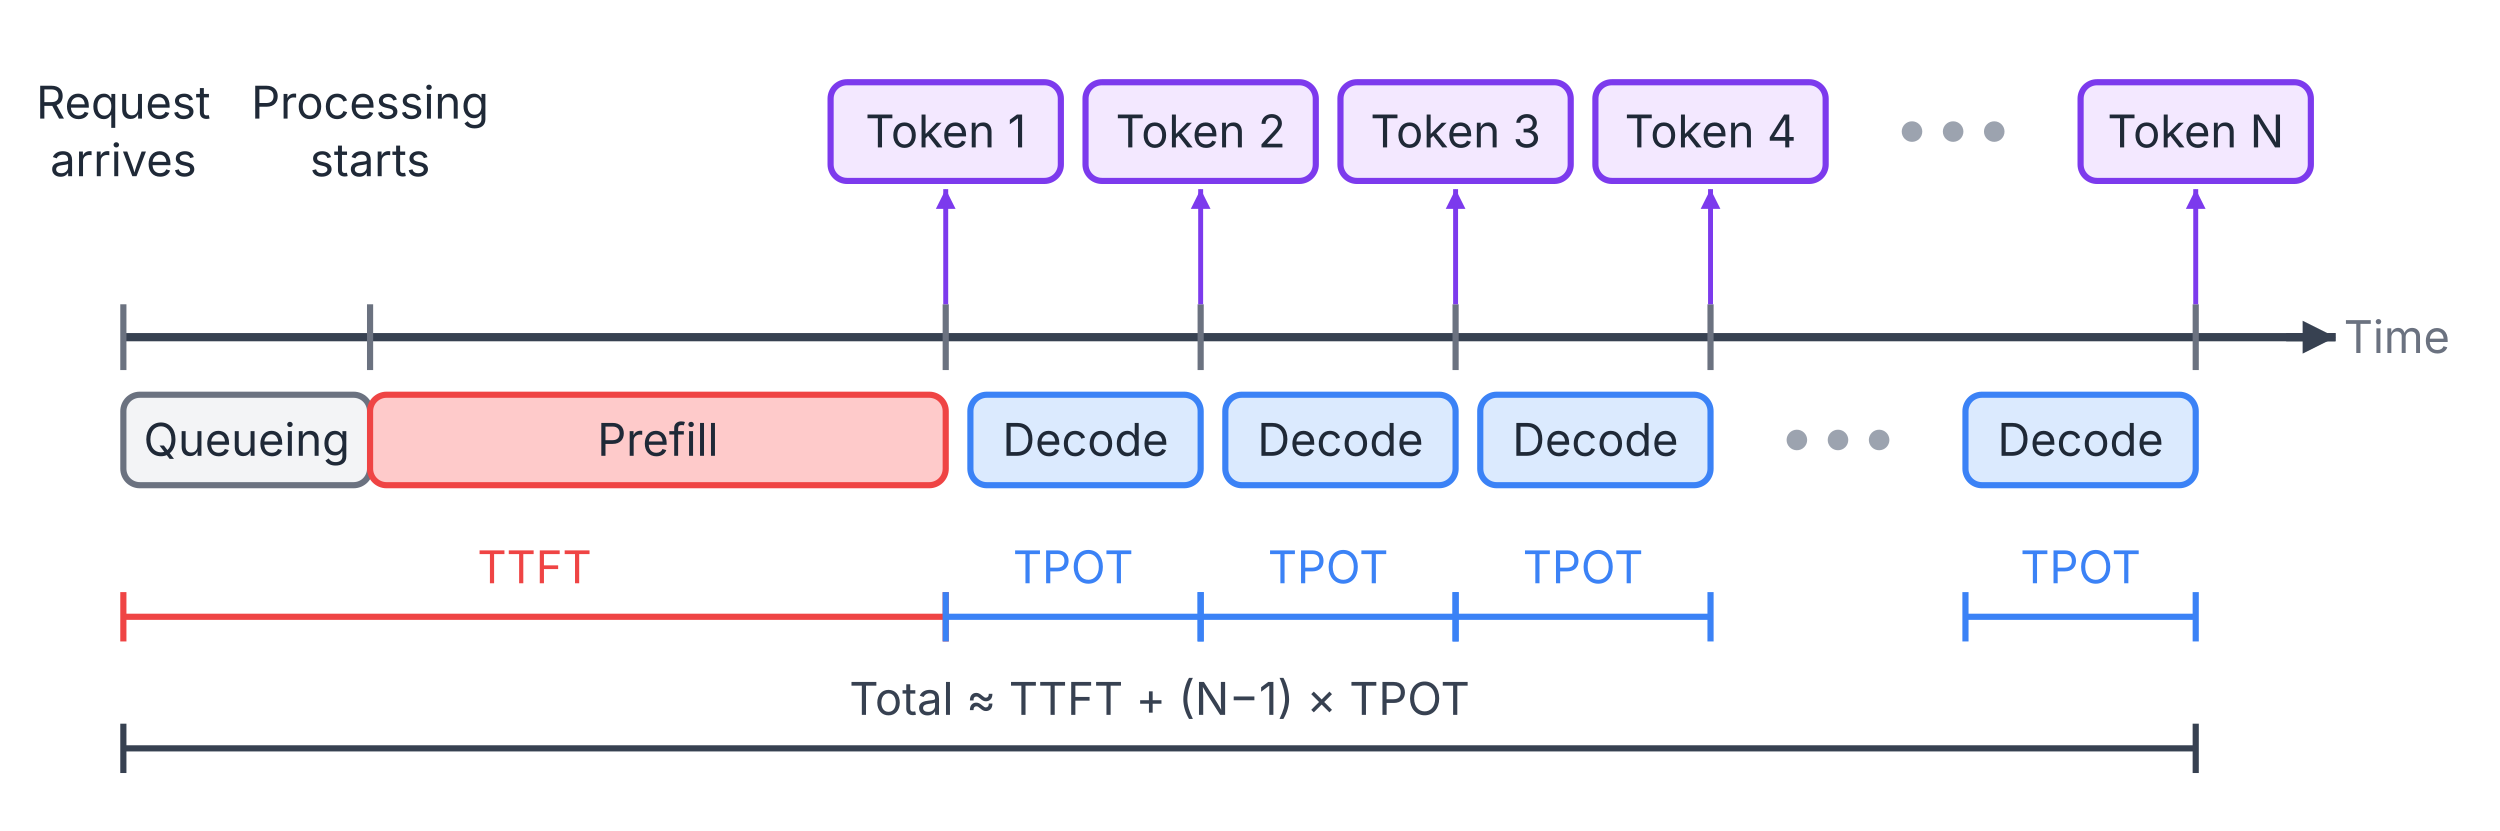
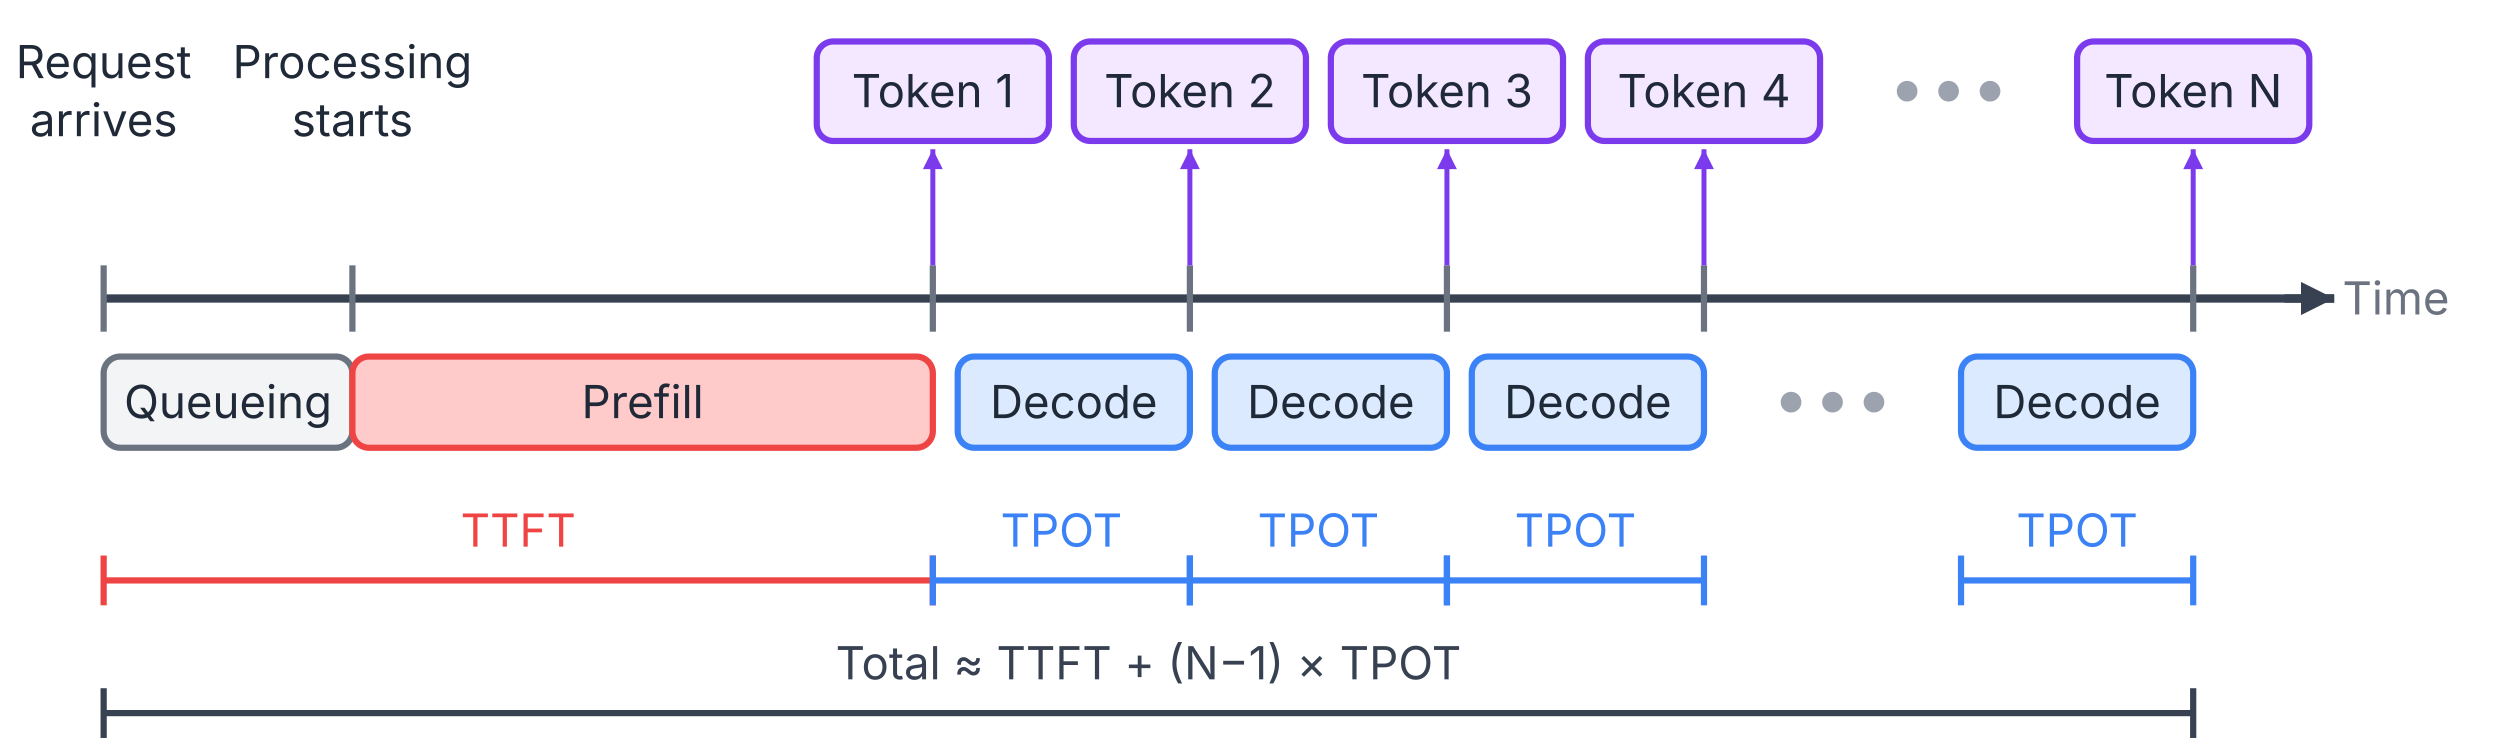
- <svg xmlns="http://www.w3.org/2000/svg" baseProfile="full" height="202px" version="1.1" viewBox="0 0 608 202" width="608px">
+ <svg xmlns="http://www.w3.org/2000/svg" baseProfile="full" height="182px" version="1.1" viewBox="0 0 603 182" width="603px">
  <defs>
    <marker id="arrowhead" markerHeight="4" markerWidth="4" orient="auto" refX="4" refY="2.0">
      <polygon fill="#374151" points="0,0 4,2.0 0,4" />
    </marker>
    <marker id="arrowhead_7C3AED" markerHeight="4" markerWidth="4" orient="auto" refX="4" refY="2.0">
      <polygon fill="#7C3AED" points="0,0 4,2.0 0,4" />
    </marker>
  </defs>
-   <line stroke="#374151" stroke-width="2" x1="30" x2="568.0" y1="82" y2="82" />
-   <line marker-end="url(#arrowhead)" stroke="#374151" stroke-width="2" x1="556.0" x2="568.0" y1="82" y2="82" />
-   <text dy="0.35em" fill="#6B7280" font-family="Inter, Segoe UI, Helvetica, Arial, sans-serif" font-size="11px" text-anchor="start" x="570.0" y="82">Time</text>
-   <line stroke="#6B7280" stroke-width="1.5" x1="30" x2="30" y1="74" y2="90" />
-   <text dy="0.35em" fill="#1F2937" font-family="Inter, Segoe UI, Helvetica, Arial, sans-serif" font-size="11px" text-anchor="middle" x="30" y="25.0">Request</text>
-   <text dy="0.35em" fill="#1F2937" font-family="Inter, Segoe UI, Helvetica, Arial, sans-serif" font-size="11px" text-anchor="middle" x="30" y="39.0">arrives</text>
-   <line stroke="#6B7280" stroke-width="1.5" x1="90" x2="90" y1="74" y2="90" />
-   <text dy="0.35em" fill="#1F2937" font-family="Inter, Segoe UI, Helvetica, Arial, sans-serif" font-size="11px" text-anchor="middle" x="90" y="25.0">Processing</text>
-   <text dy="0.35em" fill="#1F2937" font-family="Inter, Segoe UI, Helvetica, Arial, sans-serif" font-size="11px" text-anchor="middle" x="90" y="39.0">starts</text>
-   <rect fill="#F3F4F6" height="22" rx="4" ry="4" stroke="#6B7280" stroke-width="1.5" width="60" x="30" y="96" />
-   <text dy="0.35em" fill="#1F2937" font-family="Inter, Segoe UI, Helvetica, Arial, sans-serif" font-size="11px" text-anchor="middle" x="60.0" y="107.0">Queueing</text>
-   <line stroke="#6B7280" stroke-width="1.5" x1="230" x2="230" y1="74" y2="90" />
-   <rect fill="#FECACA" height="22" rx="4" ry="4" stroke="#EF4444" stroke-width="1.5" width="140" x="90" y="96" />
-   <text dy="0.35em" fill="#1F2937" font-family="Inter, Segoe UI, Helvetica, Arial, sans-serif" font-size="11px" text-anchor="middle" x="160.0" y="107.0">Prefill</text>
-   <rect fill="#F3E8FF" height="24" rx="4" ry="4" stroke="#7C3AED" stroke-width="1.5" width="56" x="202.0" y="20" />
-   <text dy="0.35em" fill="#1F2937" font-family="Inter, Segoe UI, Helvetica, Arial, sans-serif" font-size="11px" text-anchor="middle" x="230.0" y="32.0">Token 1</text>
-   <line marker-end="url(#arrowhead_7C3AED)" stroke="#7C3AED" stroke-width="1.2" x1="230" x2="230" y1="74" y2="46" />
-   <line stroke="#6B7280" stroke-width="1.5" x1="292" x2="292" y1="74" y2="90" />
-   <rect fill="#F3E8FF" height="24" rx="4" ry="4" stroke="#7C3AED" stroke-width="1.5" width="56" x="264.0" y="20" />
-   <text dy="0.35em" fill="#1F2937" font-family="Inter, Segoe UI, Helvetica, Arial, sans-serif" font-size="11px" text-anchor="middle" x="292.0" y="32.0">Token 2</text>
-   <line marker-end="url(#arrowhead_7C3AED)" stroke="#7C3AED" stroke-width="1.2" x1="292" x2="292" y1="74" y2="46" />
-   <rect fill="#DBEAFE" height="22" rx="4" ry="4" stroke="#3B82F6" stroke-width="1.5" width="56" x="236" y="96" />
-   <text dy="0.35em" fill="#1F2937" font-family="Inter, Segoe UI, Helvetica, Arial, sans-serif" font-size="11px" text-anchor="middle" x="264.0" y="107.0">Decode</text>
-   <line stroke="#6B7280" stroke-width="1.5" x1="354" x2="354" y1="74" y2="90" />
-   <rect fill="#F3E8FF" height="24" rx="4" ry="4" stroke="#7C3AED" stroke-width="1.5" width="56" x="326.0" y="20" />
-   <text dy="0.35em" fill="#1F2937" font-family="Inter, Segoe UI, Helvetica, Arial, sans-serif" font-size="11px" text-anchor="middle" x="354.0" y="32.0">Token 3</text>
-   <line marker-end="url(#arrowhead_7C3AED)" stroke="#7C3AED" stroke-width="1.2" x1="354" x2="354" y1="74" y2="46" />
-   <rect fill="#DBEAFE" height="22" rx="4" ry="4" stroke="#3B82F6" stroke-width="1.5" width="56" x="298" y="96" />
-   <text dy="0.35em" fill="#1F2937" font-family="Inter, Segoe UI, Helvetica, Arial, sans-serif" font-size="11px" text-anchor="middle" x="326.0" y="107.0">Decode</text>
-   <line stroke="#6B7280" stroke-width="1.5" x1="416" x2="416" y1="74" y2="90" />
-   <rect fill="#F3E8FF" height="24" rx="4" ry="4" stroke="#7C3AED" stroke-width="1.5" width="56" x="388.0" y="20" />
-   <text dy="0.35em" fill="#1F2937" font-family="Inter, Segoe UI, Helvetica, Arial, sans-serif" font-size="11px" text-anchor="middle" x="416.0" y="32.0">Token 4</text>
-   <line marker-end="url(#arrowhead_7C3AED)" stroke="#7C3AED" stroke-width="1.2" x1="416" x2="416" y1="74" y2="46" />
-   <rect fill="#DBEAFE" height="22" rx="4" ry="4" stroke="#3B82F6" stroke-width="1.5" width="56" x="360" y="96" />
-   <text dy="0.35em" fill="#1F2937" font-family="Inter, Segoe UI, Helvetica, Arial, sans-serif" font-size="11px" text-anchor="middle" x="388.0" y="107.0">Decode</text>
-   <line stroke="#6B7280" stroke-width="1.5" x1="534" x2="534" y1="74" y2="90" />
-   <rect fill="#F3E8FF" height="24" rx="4" ry="4" stroke="#7C3AED" stroke-width="1.5" width="56" x="506.0" y="20" />
-   <text dy="0.35em" fill="#1F2937" font-family="Inter, Segoe UI, Helvetica, Arial, sans-serif" font-size="11px" text-anchor="middle" x="534.0" y="32.0">Token N</text>
-   <line marker-end="url(#arrowhead_7C3AED)" stroke="#7C3AED" stroke-width="1.2" x1="534" x2="534" y1="74" y2="46" />
-   <rect fill="#DBEAFE" height="22" rx="4" ry="4" stroke="#3B82F6" stroke-width="1.5" width="56" x="478" y="96" />
-   <text dy="0.35em" fill="#1F2937" font-family="Inter, Segoe UI, Helvetica, Arial, sans-serif" font-size="11px" text-anchor="middle" x="506.0" y="107.0">Decode</text>
-   <circle cx="465.0" cy="32.0" fill="#9CA3AF" r="2.5" />
-   <circle cx="437.0" cy="107.0" fill="#9CA3AF" r="2.5" />
-   <circle cx="475.0" cy="32.0" fill="#9CA3AF" r="2.5" />
-   <circle cx="447.0" cy="107.0" fill="#9CA3AF" r="2.5" />
-   <circle cx="485.0" cy="32.0" fill="#9CA3AF" r="2.5" />
-   <circle cx="457.0" cy="107.0" fill="#9CA3AF" r="2.5" />
-   <line stroke="#EF4444" stroke-width="1.5" x1="30" x2="230" y1="150" y2="150" />
-   <line stroke="#EF4444" stroke-width="1.5" x1="30" x2="30" y1="144" y2="156" />
-   <line stroke="#EF4444" stroke-width="1.5" x1="230" x2="230" y1="144" y2="156" />
-   <text dy="0.35em" fill="#EF4444" font-family="Inter, Segoe UI, Helvetica, Arial, sans-serif" font-size="11px" text-anchor="middle" x="130.0" y="138">TTFT</text>
-   <line stroke="#3B82F6" stroke-width="1.5" x1="230" x2="292" y1="150" y2="150" />
-   <line stroke="#3B82F6" stroke-width="1.5" x1="230" x2="230" y1="144" y2="156" />
-   <line stroke="#3B82F6" stroke-width="1.5" x1="292" x2="292" y1="144" y2="156" />
-   <text dy="0.35em" fill="#3B82F6" font-family="Inter, Segoe UI, Helvetica, Arial, sans-serif" font-size="11px" text-anchor="middle" x="261.0" y="138">TPOT</text>
-   <line stroke="#3B82F6" stroke-width="1.5" x1="292" x2="354" y1="150" y2="150" />
-   <line stroke="#3B82F6" stroke-width="1.5" x1="292" x2="292" y1="144" y2="156" />
-   <line stroke="#3B82F6" stroke-width="1.5" x1="354" x2="354" y1="144" y2="156" />
-   <text dy="0.35em" fill="#3B82F6" font-family="Inter, Segoe UI, Helvetica, Arial, sans-serif" font-size="11px" text-anchor="middle" x="323.0" y="138">TPOT</text>
-   <line stroke="#3B82F6" stroke-width="1.5" x1="354" x2="416" y1="150" y2="150" />
-   <line stroke="#3B82F6" stroke-width="1.5" x1="354" x2="354" y1="144" y2="156" />
-   <line stroke="#3B82F6" stroke-width="1.5" x1="416" x2="416" y1="144" y2="156" />
-   <text dy="0.35em" fill="#3B82F6" font-family="Inter, Segoe UI, Helvetica, Arial, sans-serif" font-size="11px" text-anchor="middle" x="385.0" y="138">TPOT</text>
-   <line stroke="#3B82F6" stroke-width="1.5" x1="478" x2="534" y1="150" y2="150" />
-   <line stroke="#3B82F6" stroke-width="1.5" x1="478" x2="478" y1="144" y2="156" />
-   <line stroke="#3B82F6" stroke-width="1.5" x1="534" x2="534" y1="144" y2="156" />
-   <text dy="0.35em" fill="#3B82F6" font-family="Inter, Segoe UI, Helvetica, Arial, sans-serif" font-size="11px" text-anchor="middle" x="506.0" y="138">TPOT</text>
-   <line stroke="#374151" stroke-width="1.5" x1="30" x2="534" y1="182" y2="182" />
-   <line stroke="#374151" stroke-width="1.5" x1="30" x2="30" y1="176" y2="188" />
-   <line stroke="#374151" stroke-width="1.5" x1="534" x2="534" y1="176" y2="188" />
-   <text dy="0.35em" fill="#374151" font-family="Inter, Segoe UI, Helvetica, Arial, sans-serif" font-size="11px" text-anchor="middle" x="282.0" y="170">Total ≈ TTFT + (N−1) × TPOT</text>
+   <line stroke="#374151" stroke-width="2" x1="25" x2="563.0" y1="72" y2="72" />
+   <line marker-end="url(#arrowhead)" stroke="#374151" stroke-width="2" x1="551.0" x2="563.0" y1="72" y2="72" />
+   <text dy="0.35em" fill="#6B7280" font-family="Inter, Segoe UI, Helvetica, Arial, sans-serif" font-size="11px" text-anchor="start" x="565.0" y="72">Time</text>
+   <line stroke="#6B7280" stroke-width="1.5" x1="25" x2="25" y1="64" y2="80" />
+   <text dy="0.35em" fill="#1F2937" font-family="Inter, Segoe UI, Helvetica, Arial, sans-serif" font-size="11px" text-anchor="middle" x="25" y="15.0">Request</text>
+   <text dy="0.35em" fill="#1F2937" font-family="Inter, Segoe UI, Helvetica, Arial, sans-serif" font-size="11px" text-anchor="middle" x="25" y="29.0">arrives</text>
+   <line stroke="#6B7280" stroke-width="1.5" x1="85" x2="85" y1="64" y2="80" />
+   <text dy="0.35em" fill="#1F2937" font-family="Inter, Segoe UI, Helvetica, Arial, sans-serif" font-size="11px" text-anchor="middle" x="85" y="15.0">Processing</text>
+   <text dy="0.35em" fill="#1F2937" font-family="Inter, Segoe UI, Helvetica, Arial, sans-serif" font-size="11px" text-anchor="middle" x="85" y="29.0">starts</text>
+   <rect fill="#F3F4F6" height="22" rx="4" ry="4" stroke="#6B7280" stroke-width="1.5" width="60" x="25" y="86" />
+   <text dy="0.35em" fill="#1F2937" font-family="Inter, Segoe UI, Helvetica, Arial, sans-serif" font-size="11px" text-anchor="middle" x="55.0" y="97.0">Queueing</text>
+   <line stroke="#6B7280" stroke-width="1.5" x1="225" x2="225" y1="64" y2="80" />
+   <rect fill="#FECACA" height="22" rx="4" ry="4" stroke="#EF4444" stroke-width="1.5" width="140" x="85" y="86" />
+   <text dy="0.35em" fill="#1F2937" font-family="Inter, Segoe UI, Helvetica, Arial, sans-serif" font-size="11px" text-anchor="middle" x="155.0" y="97.0">Prefill</text>
+   <rect fill="#F3E8FF" height="24" rx="4" ry="4" stroke="#7C3AED" stroke-width="1.5" width="56" x="197.0" y="10" />
+   <text dy="0.35em" fill="#1F2937" font-family="Inter, Segoe UI, Helvetica, Arial, sans-serif" font-size="11px" text-anchor="middle" x="225.0" y="22.0">Token 1</text>
+   <line marker-end="url(#arrowhead_7C3AED)" stroke="#7C3AED" stroke-width="1.2" x1="225" x2="225" y1="64" y2="36" />
+   <line stroke="#6B7280" stroke-width="1.5" x1="287" x2="287" y1="64" y2="80" />
+   <rect fill="#F3E8FF" height="24" rx="4" ry="4" stroke="#7C3AED" stroke-width="1.5" width="56" x="259.0" y="10" />
+   <text dy="0.35em" fill="#1F2937" font-family="Inter, Segoe UI, Helvetica, Arial, sans-serif" font-size="11px" text-anchor="middle" x="287.0" y="22.0">Token 2</text>
+   <line marker-end="url(#arrowhead_7C3AED)" stroke="#7C3AED" stroke-width="1.2" x1="287" x2="287" y1="64" y2="36" />
+   <rect fill="#DBEAFE" height="22" rx="4" ry="4" stroke="#3B82F6" stroke-width="1.5" width="56" x="231" y="86" />
+   <text dy="0.35em" fill="#1F2937" font-family="Inter, Segoe UI, Helvetica, Arial, sans-serif" font-size="11px" text-anchor="middle" x="259.0" y="97.0">Decode</text>
+   <line stroke="#6B7280" stroke-width="1.5" x1="349" x2="349" y1="64" y2="80" />
+   <rect fill="#F3E8FF" height="24" rx="4" ry="4" stroke="#7C3AED" stroke-width="1.5" width="56" x="321.0" y="10" />
+   <text dy="0.35em" fill="#1F2937" font-family="Inter, Segoe UI, Helvetica, Arial, sans-serif" font-size="11px" text-anchor="middle" x="349.0" y="22.0">Token 3</text>
+   <line marker-end="url(#arrowhead_7C3AED)" stroke="#7C3AED" stroke-width="1.2" x1="349" x2="349" y1="64" y2="36" />
+   <rect fill="#DBEAFE" height="22" rx="4" ry="4" stroke="#3B82F6" stroke-width="1.5" width="56" x="293" y="86" />
+   <text dy="0.35em" fill="#1F2937" font-family="Inter, Segoe UI, Helvetica, Arial, sans-serif" font-size="11px" text-anchor="middle" x="321.0" y="97.0">Decode</text>
+   <line stroke="#6B7280" stroke-width="1.5" x1="411" x2="411" y1="64" y2="80" />
+   <rect fill="#F3E8FF" height="24" rx="4" ry="4" stroke="#7C3AED" stroke-width="1.5" width="56" x="383.0" y="10" />
+   <text dy="0.35em" fill="#1F2937" font-family="Inter, Segoe UI, Helvetica, Arial, sans-serif" font-size="11px" text-anchor="middle" x="411.0" y="22.0">Token 4</text>
+   <line marker-end="url(#arrowhead_7C3AED)" stroke="#7C3AED" stroke-width="1.2" x1="411" x2="411" y1="64" y2="36" />
+   <rect fill="#DBEAFE" height="22" rx="4" ry="4" stroke="#3B82F6" stroke-width="1.5" width="56" x="355" y="86" />
+   <text dy="0.35em" fill="#1F2937" font-family="Inter, Segoe UI, Helvetica, Arial, sans-serif" font-size="11px" text-anchor="middle" x="383.0" y="97.0">Decode</text>
+   <line stroke="#6B7280" stroke-width="1.5" x1="529" x2="529" y1="64" y2="80" />
+   <rect fill="#F3E8FF" height="24" rx="4" ry="4" stroke="#7C3AED" stroke-width="1.5" width="56" x="501.0" y="10" />
+   <text dy="0.35em" fill="#1F2937" font-family="Inter, Segoe UI, Helvetica, Arial, sans-serif" font-size="11px" text-anchor="middle" x="529.0" y="22.0">Token N</text>
+   <line marker-end="url(#arrowhead_7C3AED)" stroke="#7C3AED" stroke-width="1.2" x1="529" x2="529" y1="64" y2="36" />
+   <rect fill="#DBEAFE" height="22" rx="4" ry="4" stroke="#3B82F6" stroke-width="1.5" width="56" x="473" y="86" />
+   <text dy="0.35em" fill="#1F2937" font-family="Inter, Segoe UI, Helvetica, Arial, sans-serif" font-size="11px" text-anchor="middle" x="501.0" y="97.0">Decode</text>
+   <circle cx="460.0" cy="22.0" fill="#9CA3AF" r="2.5" />
+   <circle cx="432.0" cy="97.0" fill="#9CA3AF" r="2.5" />
+   <circle cx="470.0" cy="22.0" fill="#9CA3AF" r="2.5" />
+   <circle cx="442.0" cy="97.0" fill="#9CA3AF" r="2.5" />
+   <circle cx="480.0" cy="22.0" fill="#9CA3AF" r="2.5" />
+   <circle cx="452.0" cy="97.0" fill="#9CA3AF" r="2.5" />
+   <line stroke="#EF4444" stroke-width="1.5" x1="25" x2="225" y1="140" y2="140" />
+   <line stroke="#EF4444" stroke-width="1.5" x1="25" x2="25" y1="134" y2="146" />
+   <line stroke="#EF4444" stroke-width="1.5" x1="225" x2="225" y1="134" y2="146" />
+   <text dy="0.35em" fill="#EF4444" font-family="Inter, Segoe UI, Helvetica, Arial, sans-serif" font-size="11px" text-anchor="middle" x="125.0" y="128">TTFT</text>
+   <line stroke="#3B82F6" stroke-width="1.5" x1="225" x2="287" y1="140" y2="140" />
+   <line stroke="#3B82F6" stroke-width="1.5" x1="225" x2="225" y1="134" y2="146" />
+   <line stroke="#3B82F6" stroke-width="1.5" x1="287" x2="287" y1="134" y2="146" />
+   <text dy="0.35em" fill="#3B82F6" font-family="Inter, Segoe UI, Helvetica, Arial, sans-serif" font-size="11px" text-anchor="middle" x="256.0" y="128">TPOT</text>
+   <line stroke="#3B82F6" stroke-width="1.5" x1="287" x2="349" y1="140" y2="140" />
+   <line stroke="#3B82F6" stroke-width="1.5" x1="287" x2="287" y1="134" y2="146" />
+   <line stroke="#3B82F6" stroke-width="1.5" x1="349" x2="349" y1="134" y2="146" />
+   <text dy="0.35em" fill="#3B82F6" font-family="Inter, Segoe UI, Helvetica, Arial, sans-serif" font-size="11px" text-anchor="middle" x="318.0" y="128">TPOT</text>
+   <line stroke="#3B82F6" stroke-width="1.5" x1="349" x2="411" y1="140" y2="140" />
+   <line stroke="#3B82F6" stroke-width="1.5" x1="349" x2="349" y1="134" y2="146" />
+   <line stroke="#3B82F6" stroke-width="1.5" x1="411" x2="411" y1="134" y2="146" />
+   <text dy="0.35em" fill="#3B82F6" font-family="Inter, Segoe UI, Helvetica, Arial, sans-serif" font-size="11px" text-anchor="middle" x="380.0" y="128">TPOT</text>
+   <line stroke="#3B82F6" stroke-width="1.5" x1="473" x2="529" y1="140" y2="140" />
+   <line stroke="#3B82F6" stroke-width="1.5" x1="473" x2="473" y1="134" y2="146" />
+   <line stroke="#3B82F6" stroke-width="1.5" x1="529" x2="529" y1="134" y2="146" />
+   <text dy="0.35em" fill="#3B82F6" font-family="Inter, Segoe UI, Helvetica, Arial, sans-serif" font-size="11px" text-anchor="middle" x="501.0" y="128">TPOT</text>
+   <line stroke="#374151" stroke-width="1.5" x1="25" x2="529" y1="172" y2="172" />
+   <line stroke="#374151" stroke-width="1.5" x1="25" x2="25" y1="166" y2="178" />
+   <line stroke="#374151" stroke-width="1.5" x1="529" x2="529" y1="166" y2="178" />
+   <text dy="0.35em" fill="#374151" font-family="Inter, Segoe UI, Helvetica, Arial, sans-serif" font-size="11px" text-anchor="middle" x="277.0" y="160">Total ≈ TTFT + (N−1) × TPOT</text>
</svg>
